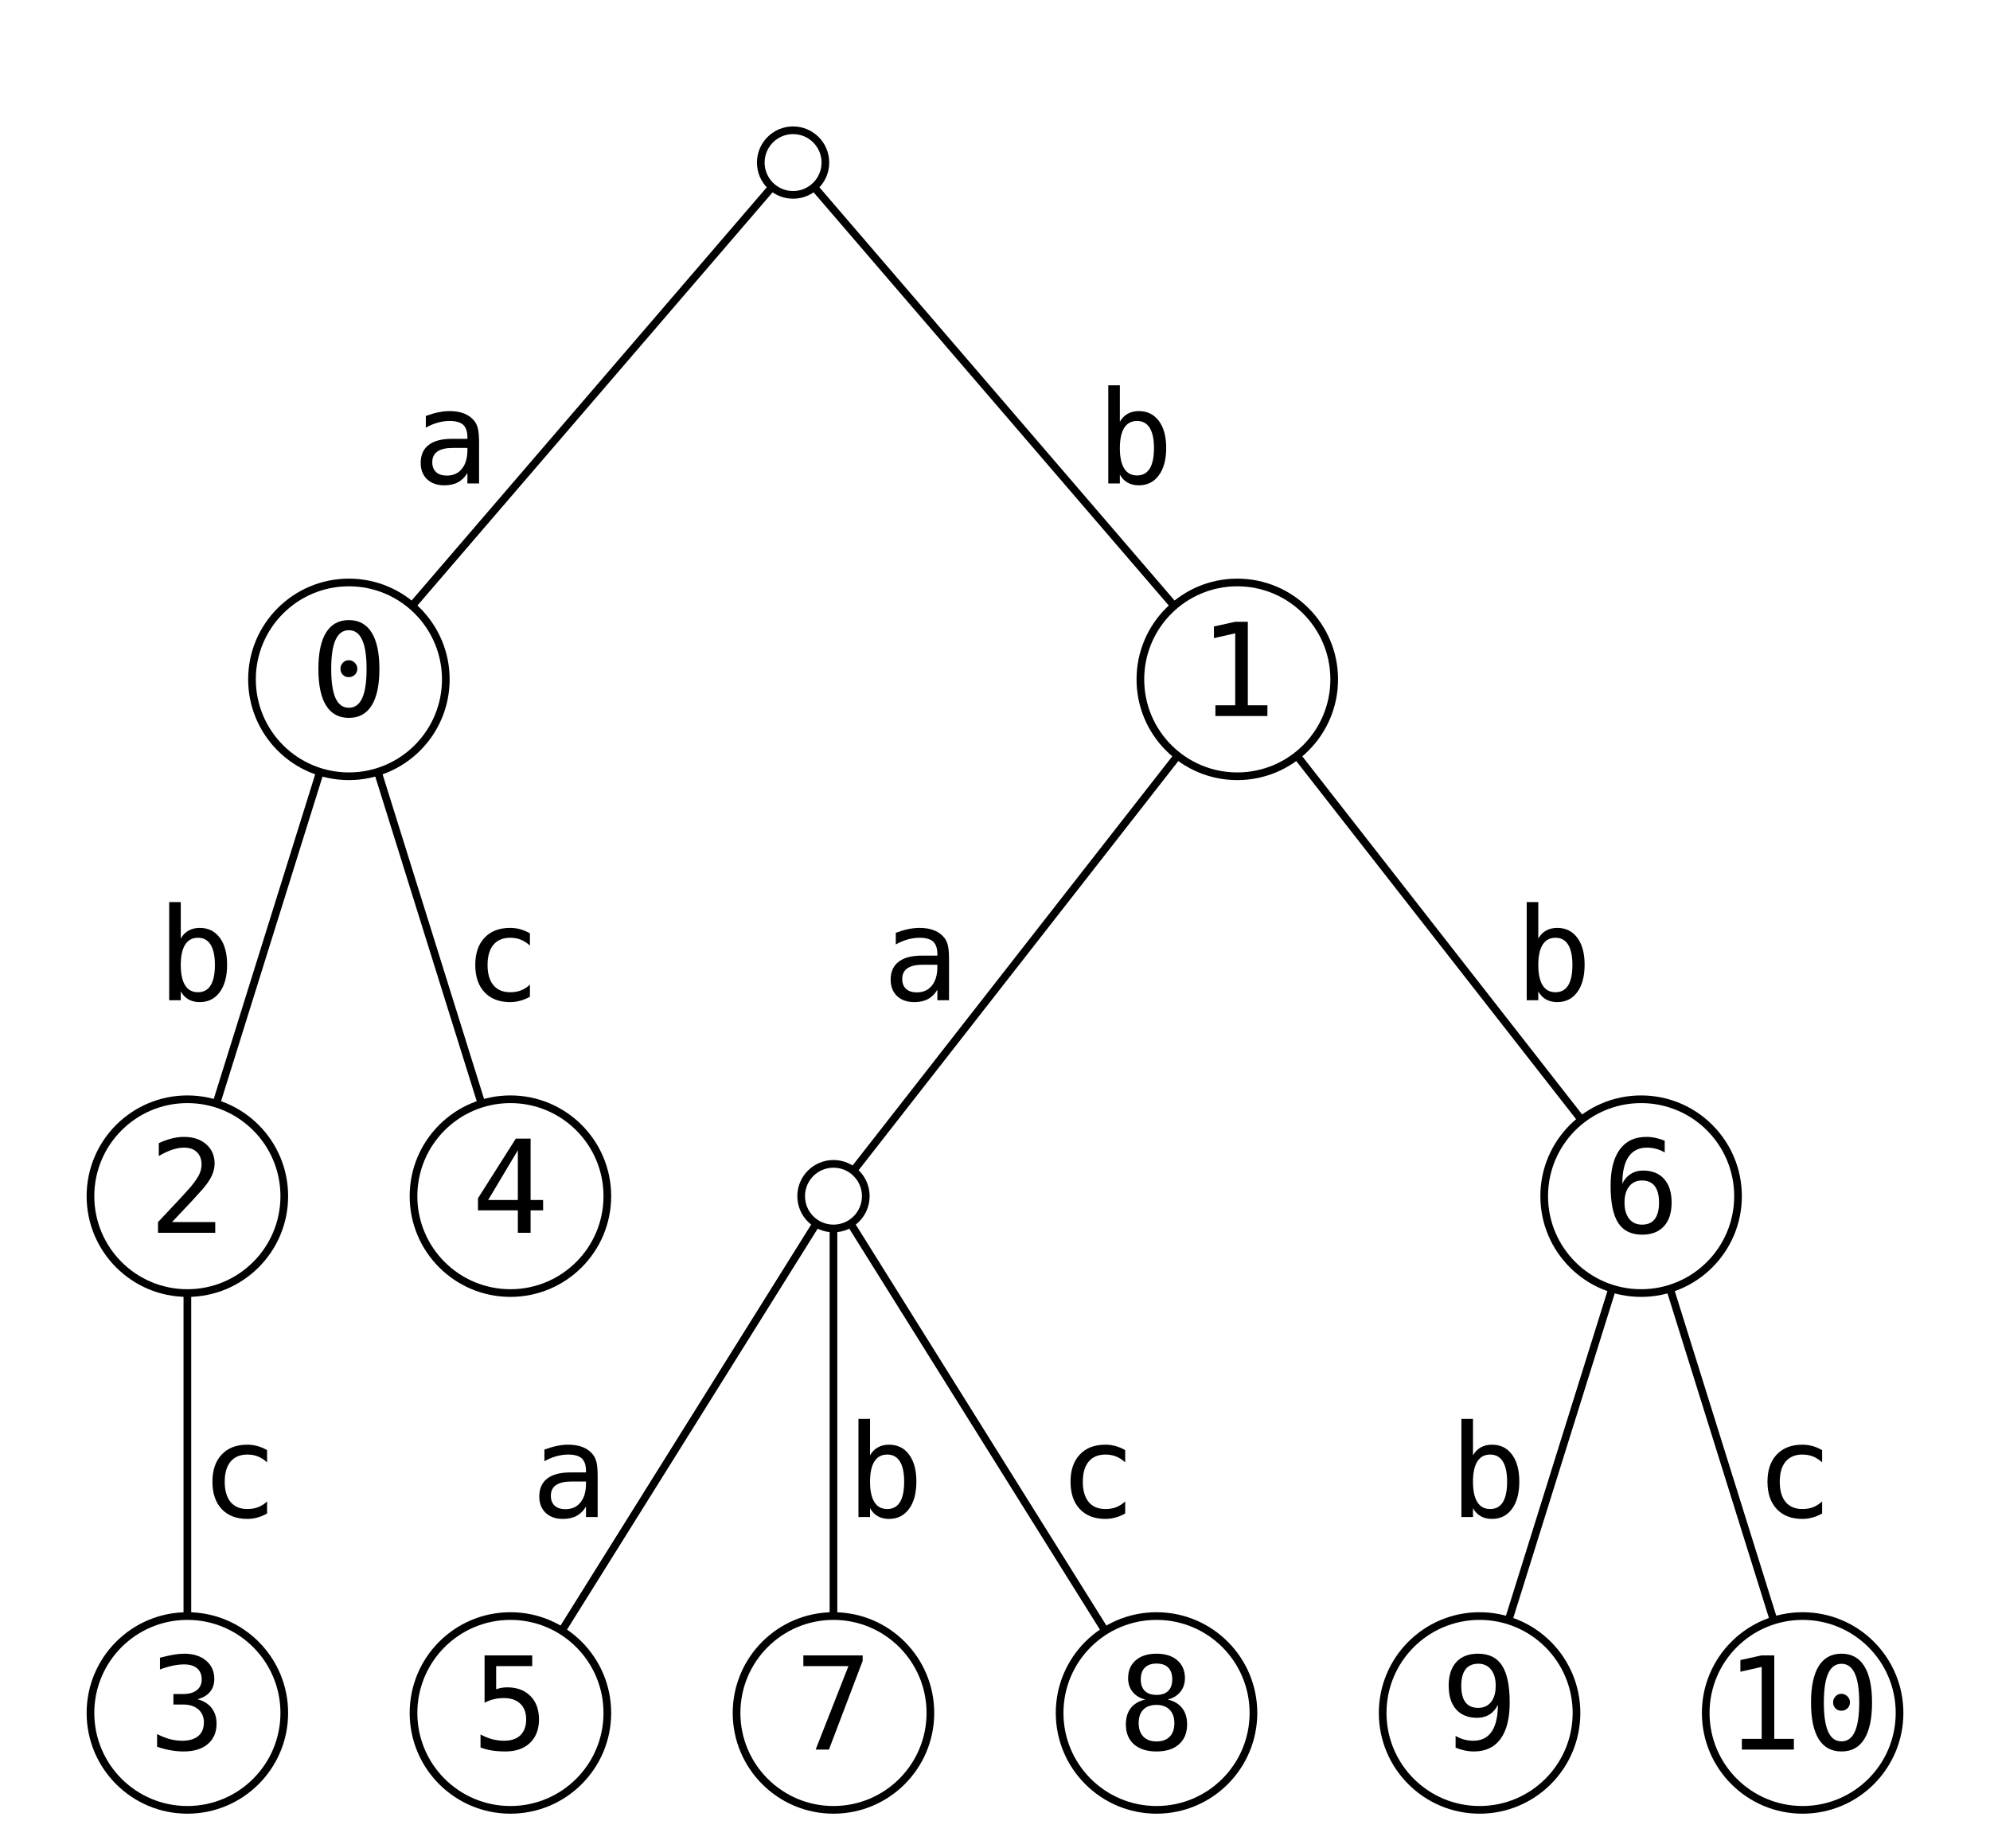
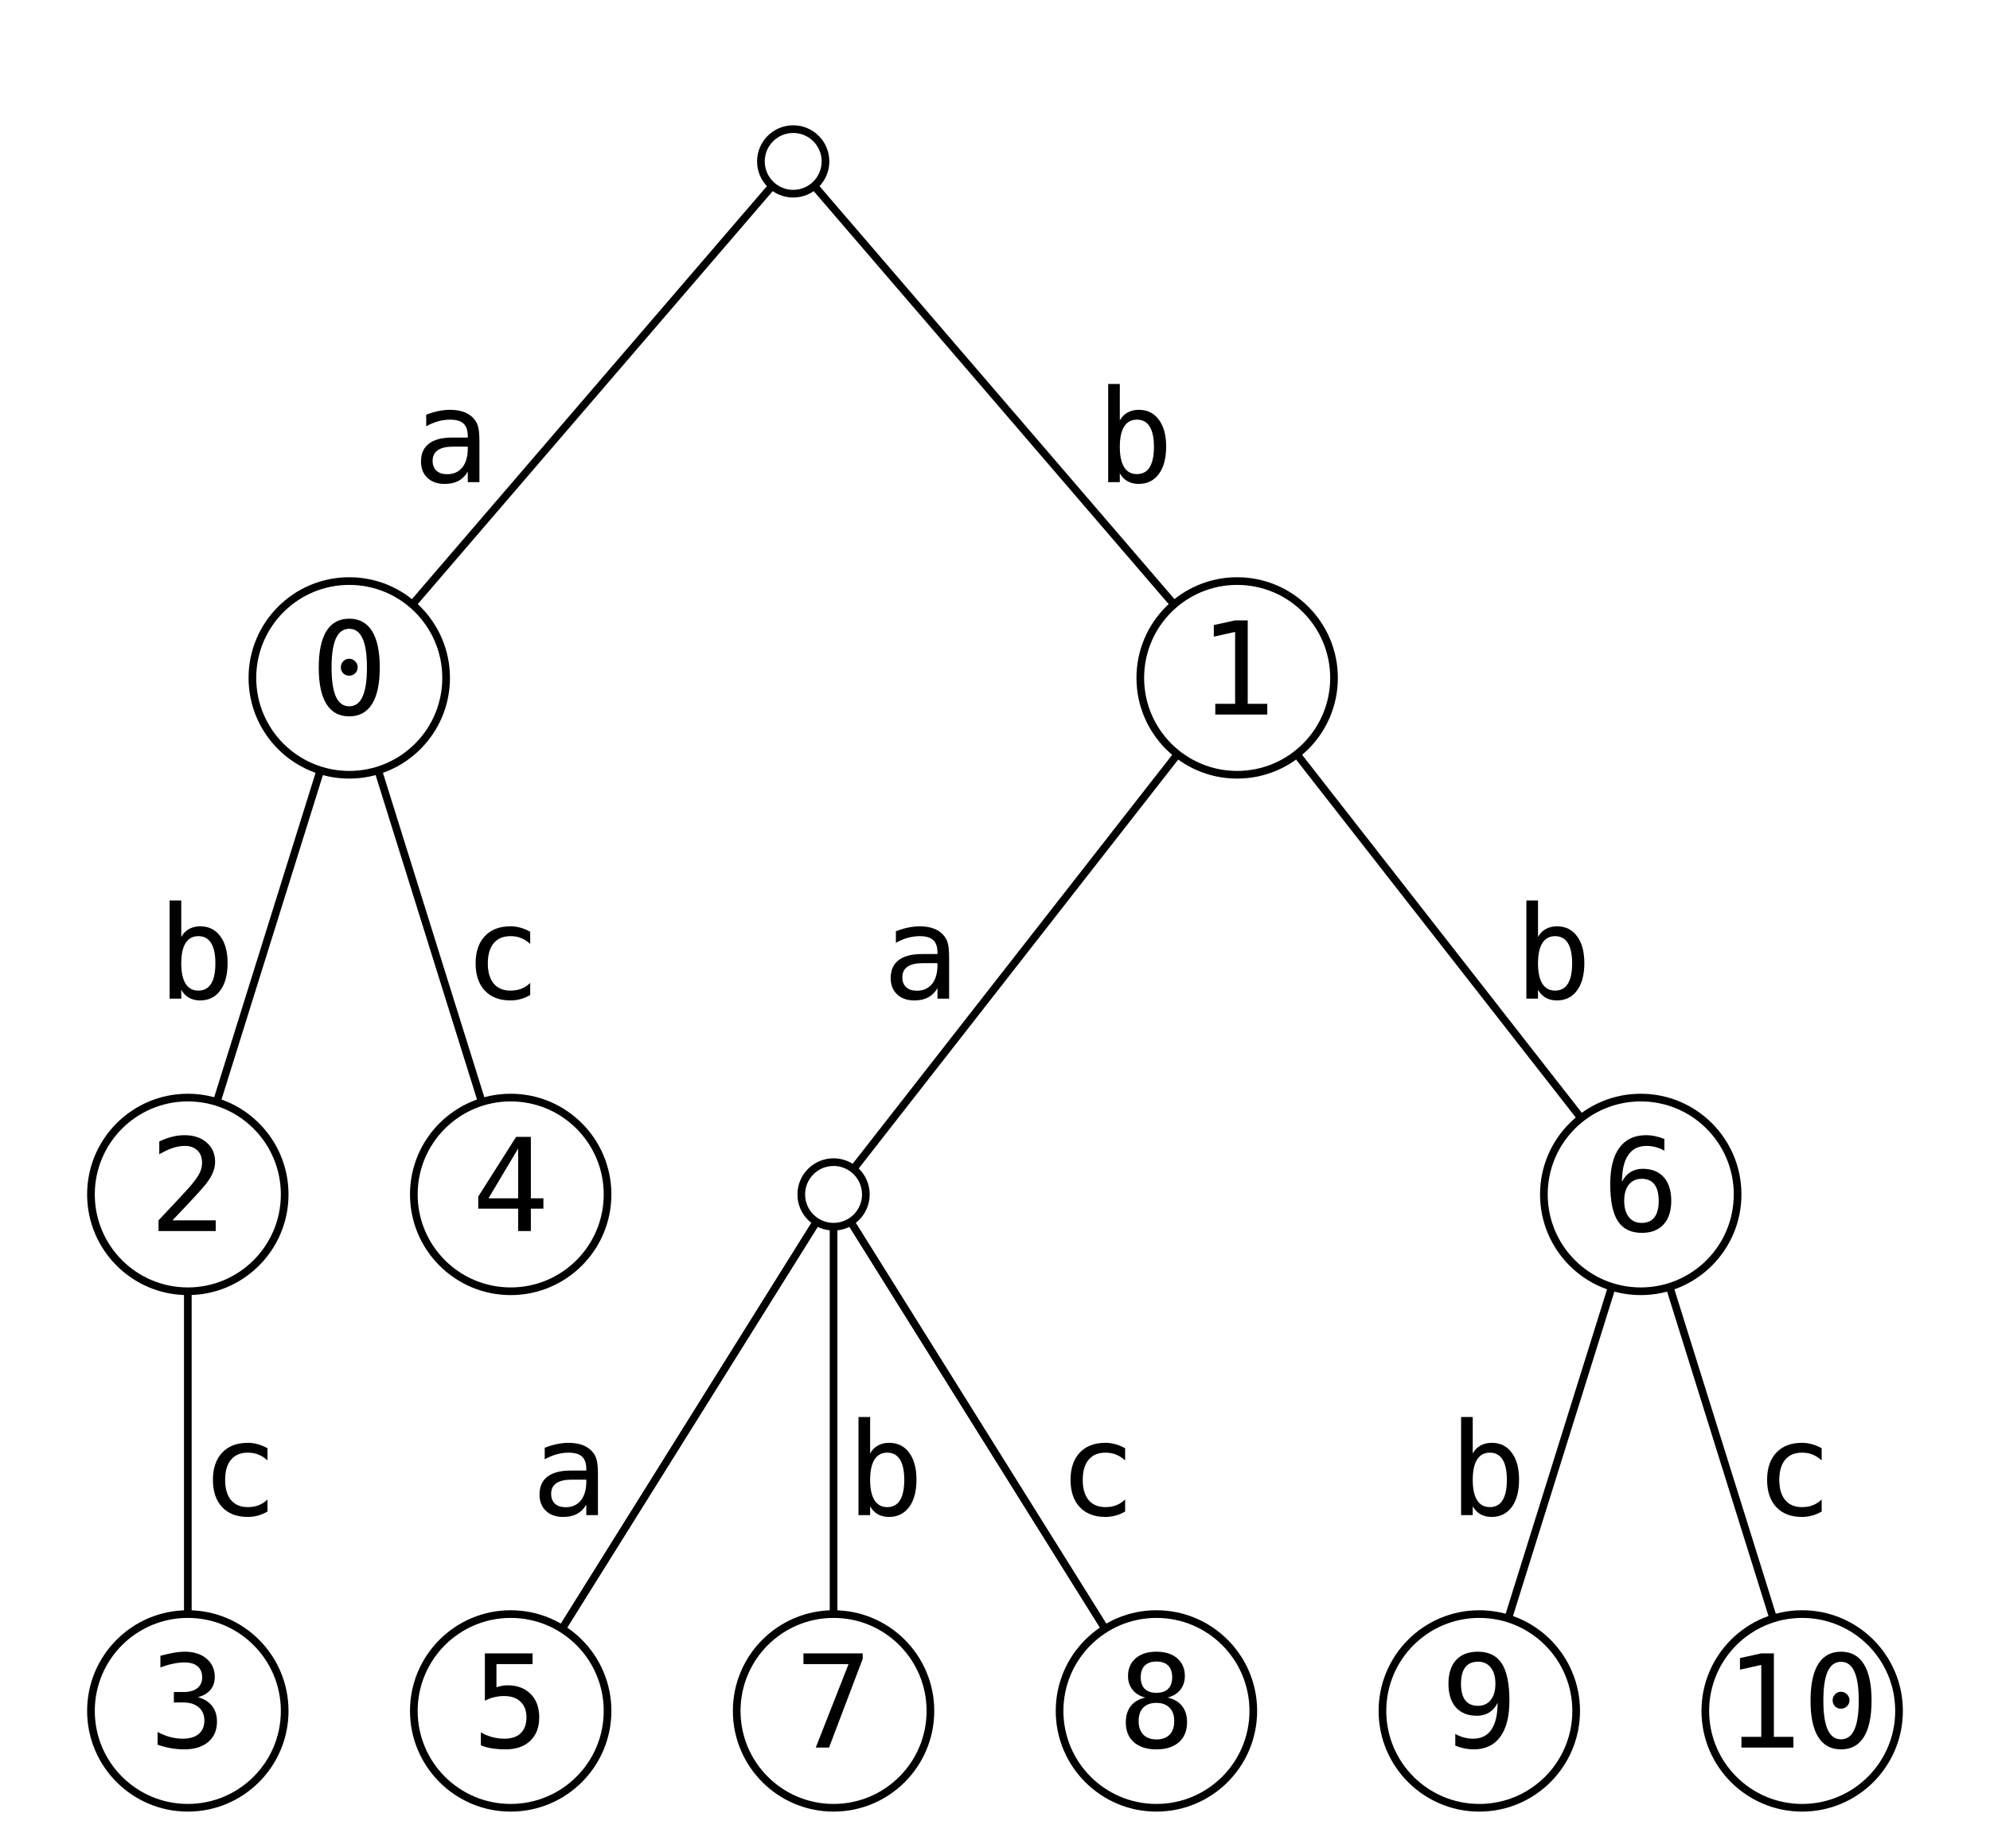
- <svg xmlns="http://www.w3.org/2000/svg" height="371.429" stroke-opacity="1" viewBox="0 0 400 371" font-size="1" width="400" stroke="rgb(0,0,0)" version="1.1">
+ <svg xmlns="http://www.w3.org/2000/svg" height="510.714" stroke-opacity="1" viewBox="0 0 550 511" font-size="1" width="550" stroke="rgb(0,0,0)" version="1.1">
  <defs />
-   <g stroke-linejoin="miter" stroke-opacity="1.0" fill-opacity="1.0" stroke="rgb(0,0,0)" stroke-width="0.0" fill="rgb(255,255,255)" stroke-linecap="butt" font-family="DejaVu Sans Mono" stroke-miterlimit="10.0">
-     <path d="M 400,371.429 l -0,-371.429 h -400 l -0,371.429 Z" />
+   <g stroke-linejoin="miter" stroke-opacity="1.0" fill-opacity="0.0" stroke="rgb(0,0,0)" stroke-width="2.12" fill="rgb(0,0,0)" stroke-linecap="butt" font-family="DejaVu Sans Mono" stroke-miterlimit="10.0">
+     <path d="M 219.196,44.643 l 122.768,142.857 " />
  </g>
-   <g stroke-linejoin="miter" stroke-opacity="1.0" fill-opacity="0.0" stroke="rgb(0,0,0)" stroke-width="1.542" fill="rgb(0,0,0)" stroke-linecap="butt" font-family="DejaVu Sans Mono" stroke-miterlimit="10.0">
-     <path d="M 159.416,32.468 l 89.286,103.896 " />
+   <g stroke-linejoin="miter" stroke-opacity="1.0" fill-opacity="1.0" font-size="35.714px" stroke="rgb(0,0,0)" stroke-width="2.12" fill="rgb(0,0,0)" stroke-linecap="butt" font-family="DejaVu Sans Mono" stroke-miterlimit="10.0">
+     <text dominant-baseline="middle" transform="matrix(1,0,0,1,313.6884,123.2143)" stroke="none" text-anchor="middle">b</text>
  </g>
-   <g stroke-linejoin="miter" stroke-opacity="1.0" fill-opacity="1.0" font-size="25.974px" stroke="rgb(0,0,0)" stroke-width="1.542" fill="rgb(0,0,0)" stroke-linecap="butt" font-family="DejaVu Sans Mono" stroke-miterlimit="10.0">
-     <text dominant-baseline="middle" transform="matrix(1,0,0,1,228.137,89.6104)" stroke="none" text-anchor="middle">b</text>
+   <g stroke-linejoin="miter" stroke-opacity="1.0" fill-opacity="0.0" stroke="rgb(0,0,0)" stroke-width="2.12" fill="rgb(0,0,0)" stroke-linecap="butt" font-family="DejaVu Sans Mono" stroke-miterlimit="10.0">
+     <path d="M 219.196,44.643 l -122.768,142.857 " />
  </g>
-   <g stroke-linejoin="miter" stroke-opacity="1.0" fill-opacity="0.0" stroke="rgb(0,0,0)" stroke-width="1.542" fill="rgb(0,0,0)" stroke-linecap="butt" font-family="DejaVu Sans Mono" stroke-miterlimit="10.0">
-     <path d="M 159.416,32.468 l -89.286,103.896 " />
+   <g stroke-linejoin="miter" stroke-opacity="1.0" fill-opacity="1.0" font-size="35.714px" stroke="rgb(0,0,0)" stroke-width="2.12" fill="rgb(0,0,0)" stroke-linecap="butt" font-family="DejaVu Sans Mono" stroke-miterlimit="10.0">
+     <text dominant-baseline="middle" transform="matrix(1,0,0,1,124.7045,123.2143)" stroke="none" text-anchor="middle">a</text>
  </g>
-   <g stroke-linejoin="miter" stroke-opacity="1.0" fill-opacity="1.0" font-size="25.974px" stroke="rgb(0,0,0)" stroke-width="1.542" fill="rgb(0,0,0)" stroke-linecap="butt" font-family="DejaVu Sans Mono" stroke-miterlimit="10.0">
-     <text dominant-baseline="middle" transform="matrix(1,0,0,1,90.6942,89.6104)" stroke="none" text-anchor="middle">a</text>
+   <g stroke-linejoin="miter" stroke-opacity="1.0" fill-opacity="0.0" stroke="rgb(0,0,0)" stroke-width="2.12" fill="rgb(0,0,0)" stroke-linecap="butt" font-family="DejaVu Sans Mono" stroke-miterlimit="10.0">
+     <path d="M 341.964,187.5 l 111.607,142.857 " />
  </g>
-   <g stroke-linejoin="miter" stroke-opacity="1.0" fill-opacity="0.0" stroke="rgb(0,0,0)" stroke-width="1.542" fill="rgb(0,0,0)" stroke-linecap="butt" font-family="DejaVu Sans Mono" stroke-miterlimit="10.0">
-     <path d="M 248.701,136.364 l 81.169,103.896 " />
+   <g stroke-linejoin="miter" stroke-opacity="1.0" fill-opacity="1.0" font-size="35.714px" stroke="rgb(0,0,0)" stroke-width="2.12" fill="rgb(0,0,0)" stroke-linecap="butt" font-family="DejaVu Sans Mono" stroke-miterlimit="10.0">
+     <text dominant-baseline="middle" transform="matrix(1,0,0,1,429.3351,266.0714)" stroke="none" text-anchor="middle">b</text>
  </g>
-   <g stroke-linejoin="miter" stroke-opacity="1.0" fill-opacity="1.0" font-size="25.974px" stroke="rgb(0,0,0)" stroke-width="1.542" fill="rgb(0,0,0)" stroke-linecap="butt" font-family="DejaVu Sans Mono" stroke-miterlimit="10.0">
-     <text dominant-baseline="middle" transform="matrix(1,0,0,1,312.2437,193.5065)" stroke="none" text-anchor="middle">b</text>
+   <g stroke-linejoin="miter" stroke-opacity="1.0" fill-opacity="0.0" stroke="rgb(0,0,0)" stroke-width="2.12" fill="rgb(0,0,0)" stroke-linecap="butt" font-family="DejaVu Sans Mono" stroke-miterlimit="10.0">
+     <path d="M 341.964,187.5 l -111.607,142.857 " />
  </g>
-   <g stroke-linejoin="miter" stroke-opacity="1.0" fill-opacity="0.0" stroke="rgb(0,0,0)" stroke-width="1.542" fill="rgb(0,0,0)" stroke-linecap="butt" font-family="DejaVu Sans Mono" stroke-miterlimit="10.0">
-     <path d="M 248.701,136.364 l -81.169,103.896 " />
+   <g stroke-linejoin="miter" stroke-opacity="1.0" fill-opacity="1.0" font-size="35.714px" stroke="rgb(0,0,0)" stroke-width="2.12" fill="rgb(0,0,0)" stroke-linecap="butt" font-family="DejaVu Sans Mono" stroke-miterlimit="10.0">
+     <text dominant-baseline="middle" transform="matrix(1,0,0,1,254.5934,266.0714)" stroke="none" text-anchor="middle">a</text>
  </g>
-   <g stroke-linejoin="miter" stroke-opacity="1.0" fill-opacity="1.0" font-size="25.974px" stroke="rgb(0,0,0)" stroke-width="1.542" fill="rgb(0,0,0)" stroke-linecap="butt" font-family="DejaVu Sans Mono" stroke-miterlimit="10.0">
-     <text dominant-baseline="middle" transform="matrix(1,0,0,1,185.1589,193.5065)" stroke="none" text-anchor="middle">a</text>
+   <g stroke-linejoin="miter" stroke-opacity="1.0" fill-opacity="0.0" stroke="rgb(0,0,0)" stroke-width="2.12" fill="rgb(0,0,0)" stroke-linecap="butt" font-family="DejaVu Sans Mono" stroke-miterlimit="10.0">
+     <path d="M 453.571,330.357 l 44.643,142.857 " />
  </g>
-   <g stroke-linejoin="miter" stroke-opacity="1.0" fill-opacity="0.0" stroke="rgb(0,0,0)" stroke-width="1.542" fill="rgb(0,0,0)" stroke-linecap="butt" font-family="DejaVu Sans Mono" stroke-miterlimit="10.0">
-     <path d="M 329.87,240.26 l 32.468,103.896 " />
+   <g stroke-linejoin="miter" stroke-opacity="1.0" fill-opacity="1.0" font-size="35.714px" stroke="rgb(0,0,0)" stroke-width="2.12" fill="rgb(0,0,0)" stroke-linecap="butt" font-family="DejaVu Sans Mono" stroke-miterlimit="10.0">
+     <text dominant-baseline="middle" transform="matrix(1,0,0,1,495.8577,408.9286)" stroke="none" text-anchor="middle">c</text>
  </g>
-   <g stroke-linejoin="miter" stroke-opacity="1.0" fill-opacity="1.0" font-size="25.974px" stroke="rgb(0,0,0)" stroke-width="1.542" fill="rgb(0,0,0)" stroke-linecap="butt" font-family="DejaVu Sans Mono" stroke-miterlimit="10.0">
-     <text dominant-baseline="middle" transform="matrix(1,0,0,1,360.6238,297.4026)" stroke="none" text-anchor="middle">c</text>
+   <g stroke-linejoin="miter" stroke-opacity="1.0" fill-opacity="0.0" stroke="rgb(0,0,0)" stroke-width="2.12" fill="rgb(0,0,0)" stroke-linecap="butt" font-family="DejaVu Sans Mono" stroke-miterlimit="10.0">
+     <path d="M 453.571,330.357 l -44.643,142.857 " />
  </g>
-   <g stroke-linejoin="miter" stroke-opacity="1.0" fill-opacity="0.0" stroke="rgb(0,0,0)" stroke-width="1.542" fill="rgb(0,0,0)" stroke-linecap="butt" font-family="DejaVu Sans Mono" stroke-miterlimit="10.0">
-     <path d="M 329.87,240.26 l -32.468,103.896 " />
+   <g stroke-linejoin="miter" stroke-opacity="1.0" fill-opacity="1.0" font-size="35.714px" stroke="rgb(0,0,0)" stroke-width="2.12" fill="rgb(0,0,0)" stroke-linecap="butt" font-family="DejaVu Sans Mono" stroke-miterlimit="10.0">
+     <text dominant-baseline="middle" transform="matrix(1,0,0,1,411.2851,408.9286)" stroke="none" text-anchor="middle">b</text>
  </g>
-   <g stroke-linejoin="miter" stroke-opacity="1.0" fill-opacity="1.0" font-size="25.974px" stroke="rgb(0,0,0)" stroke-width="1.542" fill="rgb(0,0,0)" stroke-linecap="butt" font-family="DejaVu Sans Mono" stroke-miterlimit="10.0">
-     <text dominant-baseline="middle" transform="matrix(1,0,0,1,299.1164,297.4026)" stroke="none" text-anchor="middle">b</text>
+   <g stroke-linejoin="miter" stroke-opacity="1.0" fill-opacity="1.0" stroke="rgb(0,0,0)" stroke-width="2.12" fill="rgb(255,255,255)" stroke-linecap="butt" font-family="DejaVu Sans Mono" stroke-miterlimit="10.0">
+     <path d="M 525,473.214 c 0,-14.793 -11.992,-26.786 -26.786 -26.786c -14.793,-0 -26.786,11.992 -26.786 26.786c -0,14.793 11.992,26.786 26.786 26.786c 14.793,0 26.786,-11.992 26.786 -26.786Z" />
  </g>
-   <g stroke-linejoin="miter" stroke-opacity="1.0" fill-opacity="1.0" stroke="rgb(0,0,0)" stroke-width="1.542" fill="rgb(255,255,255)" stroke-linecap="butt" font-family="DejaVu Sans Mono" stroke-miterlimit="10.0">
-     <path d="M 381.818,344.156 c 0,-10.759 -8.722,-19.48 -19.48 -19.48c -10.759,-0 -19.48,8.722 -19.48 19.48c -0,10.759 8.722,19.48 19.48 19.48c 10.759,0 19.48,-8.722 19.48 -19.48Z" />
+   <g stroke-linejoin="miter" stroke-opacity="1.0" fill-opacity="1.0" font-size="35.714px" stroke="rgb(0,0,0)" stroke-width="2.12" fill="rgb(0,0,0)" stroke-linecap="butt" font-family="DejaVu Sans Mono" stroke-miterlimit="10.0">
+     <text dominant-baseline="middle" transform="matrix(1,0,0,1,498.2143,473.2143)" stroke="none" text-anchor="middle">10</text>
  </g>
-   <g stroke-linejoin="miter" stroke-opacity="1.0" fill-opacity="1.0" font-size="25.974px" stroke="rgb(0,0,0)" stroke-width="1.542" fill="rgb(0,0,0)" stroke-linecap="butt" font-family="DejaVu Sans Mono" stroke-miterlimit="10.0">
-     <text dominant-baseline="middle" transform="matrix(1,0,0,1,362.3377,344.1558)" stroke="none" text-anchor="middle">10</text>
+   <g stroke-linejoin="miter" stroke-opacity="1.0" fill-opacity="1.0" stroke="rgb(0,0,0)" stroke-width="2.12" fill="rgb(255,255,255)" stroke-linecap="butt" font-family="DejaVu Sans Mono" stroke-miterlimit="10.0">
+     <path d="M 435.714,473.214 c 0,-14.793 -11.992,-26.786 -26.786 -26.786c -14.793,-0 -26.786,11.992 -26.786 26.786c -0,14.793 11.992,26.786 26.786 26.786c 14.793,0 26.786,-11.992 26.786 -26.786Z" />
  </g>
-   <g stroke-linejoin="miter" stroke-opacity="1.0" fill-opacity="1.0" stroke="rgb(0,0,0)" stroke-width="1.542" fill="rgb(255,255,255)" stroke-linecap="butt" font-family="DejaVu Sans Mono" stroke-miterlimit="10.0">
-     <path d="M 316.883,344.156 c 0,-10.759 -8.722,-19.48 -19.48 -19.48c -10.759,-0 -19.48,8.722 -19.48 19.48c -0,10.759 8.722,19.48 19.48 19.48c 10.759,0 19.48,-8.722 19.48 -19.48Z" />
+   <g stroke-linejoin="miter" stroke-opacity="1.0" fill-opacity="1.0" font-size="35.714px" stroke="rgb(0,0,0)" stroke-width="2.12" fill="rgb(0,0,0)" stroke-linecap="butt" font-family="DejaVu Sans Mono" stroke-miterlimit="10.0">
+     <text dominant-baseline="middle" transform="matrix(1,0,0,1,408.9286,473.2143)" stroke="none" text-anchor="middle">9</text>
  </g>
-   <g stroke-linejoin="miter" stroke-opacity="1.0" fill-opacity="1.0" font-size="25.974px" stroke="rgb(0,0,0)" stroke-width="1.542" fill="rgb(0,0,0)" stroke-linecap="butt" font-family="DejaVu Sans Mono" stroke-miterlimit="10.0">
-     <text dominant-baseline="middle" transform="matrix(1,0,0,1,297.4026,344.1558)" stroke="none" text-anchor="middle">9</text>
+   <g stroke-linejoin="miter" stroke-opacity="1.0" fill-opacity="1.0" stroke="rgb(0,0,0)" stroke-width="2.12" fill="rgb(255,255,255)" stroke-linecap="butt" font-family="DejaVu Sans Mono" stroke-miterlimit="10.0">
+     <path d="M 480.357,330.357 c 0,-14.793 -11.992,-26.786 -26.786 -26.786c -14.793,-0 -26.786,11.992 -26.786 26.786c -0,14.793 11.992,26.786 26.786 26.786c 14.793,0 26.786,-11.992 26.786 -26.786Z" />
  </g>
-   <g stroke-linejoin="miter" stroke-opacity="1.0" fill-opacity="1.0" stroke="rgb(0,0,0)" stroke-width="1.542" fill="rgb(255,255,255)" stroke-linecap="butt" font-family="DejaVu Sans Mono" stroke-miterlimit="10.0">
-     <path d="M 349.351,240.26 c 0,-10.759 -8.722,-19.48 -19.48 -19.48c -10.759,-0 -19.48,8.722 -19.48 19.48c -0,10.759 8.722,19.48 19.48 19.48c 10.759,0 19.48,-8.722 19.48 -19.48Z" />
+   <g stroke-linejoin="miter" stroke-opacity="1.0" fill-opacity="1.0" font-size="35.714px" stroke="rgb(0,0,0)" stroke-width="2.12" fill="rgb(0,0,0)" stroke-linecap="butt" font-family="DejaVu Sans Mono" stroke-miterlimit="10.0">
+     <text dominant-baseline="middle" transform="matrix(1,0,0,1,453.5714,330.3571)" stroke="none" text-anchor="middle">6</text>
  </g>
-   <g stroke-linejoin="miter" stroke-opacity="1.0" fill-opacity="1.0" font-size="25.974px" stroke="rgb(0,0,0)" stroke-width="1.542" fill="rgb(0,0,0)" stroke-linecap="butt" font-family="DejaVu Sans Mono" stroke-miterlimit="10.0">
-     <text dominant-baseline="middle" transform="matrix(1,0,0,1,329.8701,240.2597)" stroke="none" text-anchor="middle">6</text>
+   <g stroke-linejoin="miter" stroke-opacity="1.0" fill-opacity="0.0" stroke="rgb(0,0,0)" stroke-width="2.12" fill="rgb(0,0,0)" stroke-linecap="butt" font-family="DejaVu Sans Mono" stroke-miterlimit="10.0">
+     <path d="M 230.357,330.357 l 89.286,142.857 " />
  </g>
-   <g stroke-linejoin="miter" stroke-opacity="1.0" fill-opacity="0.0" stroke="rgb(0,0,0)" stroke-width="1.542" fill="rgb(0,0,0)" stroke-linecap="butt" font-family="DejaVu Sans Mono" stroke-miterlimit="10.0">
-     <path d="M 167.532,240.26 l 64.935,103.896 " />
+   <g stroke-linejoin="miter" stroke-opacity="1.0" fill-opacity="1.0" font-size="35.714px" stroke="rgb(0,0,0)" stroke-width="2.12" fill="rgb(0,0,0)" stroke-linecap="butt" font-family="DejaVu Sans Mono" stroke-miterlimit="10.0">
+     <text dominant-baseline="middle" transform="matrix(1,0,0,1,303.2346,408.9286)" stroke="none" text-anchor="middle">c</text>
  </g>
-   <g stroke-linejoin="miter" stroke-opacity="1.0" fill-opacity="1.0" font-size="25.974px" stroke="rgb(0,0,0)" stroke-width="1.542" fill="rgb(0,0,0)" stroke-linecap="butt" font-family="DejaVu Sans Mono" stroke-miterlimit="10.0">
-     <text dominant-baseline="middle" transform="matrix(1,0,0,1,220.5343,297.4026)" stroke="none" text-anchor="middle">c</text>
+   <g stroke-linejoin="miter" stroke-opacity="1.0" fill-opacity="0.0" stroke="rgb(0,0,0)" stroke-width="2.12" fill="rgb(0,0,0)" stroke-linecap="butt" font-family="DejaVu Sans Mono" stroke-miterlimit="10.0">
+     <path d="M 230.357,330.357 v 142.857 " />
  </g>
-   <g stroke-linejoin="miter" stroke-opacity="1.0" fill-opacity="0.0" stroke="rgb(0,0,0)" stroke-width="1.542" fill="rgb(0,0,0)" stroke-linecap="butt" font-family="DejaVu Sans Mono" stroke-miterlimit="10.0">
-     <path d="M 167.532,240.26 v 103.896 " />
+   <g stroke-linejoin="miter" stroke-opacity="1.0" fill-opacity="1.0" font-size="35.714px" stroke="rgb(0,0,0)" stroke-width="2.12" fill="rgb(0,0,0)" stroke-linecap="butt" font-family="DejaVu Sans Mono" stroke-miterlimit="10.0">
+     <text dominant-baseline="middle" transform="matrix(1,0,0,1,244.6429,408.9286)" stroke="none" text-anchor="middle">b</text>
  </g>
-   <g stroke-linejoin="miter" stroke-opacity="1.0" fill-opacity="1.0" font-size="25.974px" stroke="rgb(0,0,0)" stroke-width="1.542" fill="rgb(0,0,0)" stroke-linecap="butt" font-family="DejaVu Sans Mono" stroke-miterlimit="10.0">
-     <text dominant-baseline="middle" transform="matrix(1,0,0,1,177.9221,297.4026)" stroke="none" text-anchor="middle">b</text>
+   <g stroke-linejoin="miter" stroke-opacity="1.0" fill-opacity="0.0" stroke="rgb(0,0,0)" stroke-width="2.12" fill="rgb(0,0,0)" stroke-linecap="butt" font-family="DejaVu Sans Mono" stroke-miterlimit="10.0">
+     <path d="M 230.357,330.357 l -89.286,142.857 " />
  </g>
-   <g stroke-linejoin="miter" stroke-opacity="1.0" fill-opacity="0.0" stroke="rgb(0,0,0)" stroke-width="1.542" fill="rgb(0,0,0)" stroke-linecap="butt" font-family="DejaVu Sans Mono" stroke-miterlimit="10.0">
-     <path d="M 167.532,240.26 l -64.935,103.896 " />
+   <g stroke-linejoin="miter" stroke-opacity="1.0" fill-opacity="1.0" font-size="35.714px" stroke="rgb(0,0,0)" stroke-width="2.12" fill="rgb(0,0,0)" stroke-linecap="butt" font-family="DejaVu Sans Mono" stroke-miterlimit="10.0">
+     <text dominant-baseline="middle" transform="matrix(1,0,0,1,157.4797,408.9286)" stroke="none" text-anchor="middle">a</text>
  </g>
-   <g stroke-linejoin="miter" stroke-opacity="1.0" fill-opacity="1.0" font-size="25.974px" stroke="rgb(0,0,0)" stroke-width="1.542" fill="rgb(0,0,0)" stroke-linecap="butt" font-family="DejaVu Sans Mono" stroke-miterlimit="10.0">
-     <text dominant-baseline="middle" transform="matrix(1,0,0,1,114.5307,297.4026)" stroke="none" text-anchor="middle">a</text>
+   <g stroke-linejoin="miter" stroke-opacity="1.0" fill-opacity="1.0" stroke="rgb(0,0,0)" stroke-width="2.12" fill="rgb(255,255,255)" stroke-linecap="butt" font-family="DejaVu Sans Mono" stroke-miterlimit="10.0">
+     <path d="M 346.429,473.214 c 0,-14.793 -11.992,-26.786 -26.786 -26.786c -14.793,-0 -26.786,11.992 -26.786 26.786c -0,14.793 11.992,26.786 26.786 26.786c 14.793,0 26.786,-11.992 26.786 -26.786Z" />
  </g>
-   <g stroke-linejoin="miter" stroke-opacity="1.0" fill-opacity="1.0" stroke="rgb(0,0,0)" stroke-width="1.542" fill="rgb(255,255,255)" stroke-linecap="butt" font-family="DejaVu Sans Mono" stroke-miterlimit="10.0">
-     <path d="M 251.948,344.156 c 0,-10.759 -8.722,-19.48 -19.48 -19.48c -10.759,-0 -19.48,8.722 -19.48 19.48c -0,10.759 8.722,19.48 19.48 19.48c 10.759,0 19.48,-8.722 19.48 -19.48Z" />
+   <g stroke-linejoin="miter" stroke-opacity="1.0" fill-opacity="1.0" font-size="35.714px" stroke="rgb(0,0,0)" stroke-width="2.12" fill="rgb(0,0,0)" stroke-linecap="butt" font-family="DejaVu Sans Mono" stroke-miterlimit="10.0">
+     <text dominant-baseline="middle" transform="matrix(1,0,0,1,319.6429,473.2143)" stroke="none" text-anchor="middle">8</text>
  </g>
-   <g stroke-linejoin="miter" stroke-opacity="1.0" fill-opacity="1.0" font-size="25.974px" stroke="rgb(0,0,0)" stroke-width="1.542" fill="rgb(0,0,0)" stroke-linecap="butt" font-family="DejaVu Sans Mono" stroke-miterlimit="10.0">
-     <text dominant-baseline="middle" transform="matrix(1,0,0,1,232.4675,344.1558)" stroke="none" text-anchor="middle">8</text>
+   <g stroke-linejoin="miter" stroke-opacity="1.0" fill-opacity="1.0" stroke="rgb(0,0,0)" stroke-width="2.12" fill="rgb(255,255,255)" stroke-linecap="butt" font-family="DejaVu Sans Mono" stroke-miterlimit="10.0">
+     <path d="M 257.143,473.214 c 0,-14.793 -11.992,-26.786 -26.786 -26.786c -14.793,-0 -26.786,11.992 -26.786 26.786c -0,14.793 11.992,26.786 26.786 26.786c 14.793,0 26.786,-11.992 26.786 -26.786Z" />
  </g>
-   <g stroke-linejoin="miter" stroke-opacity="1.0" fill-opacity="1.0" stroke="rgb(0,0,0)" stroke-width="1.542" fill="rgb(255,255,255)" stroke-linecap="butt" font-family="DejaVu Sans Mono" stroke-miterlimit="10.0">
-     <path d="M 187.013,344.156 c 0,-10.759 -8.722,-19.48 -19.48 -19.48c -10.759,-0 -19.48,8.722 -19.48 19.48c -0,10.759 8.722,19.48 19.48 19.48c 10.759,0 19.48,-8.722 19.48 -19.48Z" />
+   <g stroke-linejoin="miter" stroke-opacity="1.0" fill-opacity="1.0" font-size="35.714px" stroke="rgb(0,0,0)" stroke-width="2.12" fill="rgb(0,0,0)" stroke-linecap="butt" font-family="DejaVu Sans Mono" stroke-miterlimit="10.0">
+     <text dominant-baseline="middle" transform="matrix(1,0,0,1,230.3571,473.2143)" stroke="none" text-anchor="middle">7</text>
  </g>
-   <g stroke-linejoin="miter" stroke-opacity="1.0" fill-opacity="1.0" font-size="25.974px" stroke="rgb(0,0,0)" stroke-width="1.542" fill="rgb(0,0,0)" stroke-linecap="butt" font-family="DejaVu Sans Mono" stroke-miterlimit="10.0">
-     <text dominant-baseline="middle" transform="matrix(1,0,0,1,167.5325,344.1558)" stroke="none" text-anchor="middle">7</text>
+   <g stroke-linejoin="miter" stroke-opacity="1.0" fill-opacity="1.0" stroke="rgb(0,0,0)" stroke-width="2.12" fill="rgb(255,255,255)" stroke-linecap="butt" font-family="DejaVu Sans Mono" stroke-miterlimit="10.0">
+     <path d="M 167.857,473.214 c 0,-14.793 -11.992,-26.786 -26.786 -26.786c -14.793,-0 -26.786,11.992 -26.786 26.786c -0,14.793 11.992,26.786 26.786 26.786c 14.793,0 26.786,-11.992 26.786 -26.786Z" />
  </g>
-   <g stroke-linejoin="miter" stroke-opacity="1.0" fill-opacity="1.0" stroke="rgb(0,0,0)" stroke-width="1.542" fill="rgb(255,255,255)" stroke-linecap="butt" font-family="DejaVu Sans Mono" stroke-miterlimit="10.0">
-     <path d="M 122.078,344.156 c 0,-10.759 -8.722,-19.48 -19.48 -19.48c -10.759,-0 -19.48,8.722 -19.48 19.48c -0,10.759 8.722,19.48 19.48 19.48c 10.759,0 19.48,-8.722 19.48 -19.48Z" />
+   <g stroke-linejoin="miter" stroke-opacity="1.0" fill-opacity="1.0" font-size="35.714px" stroke="rgb(0,0,0)" stroke-width="2.12" fill="rgb(0,0,0)" stroke-linecap="butt" font-family="DejaVu Sans Mono" stroke-miterlimit="10.0">
+     <text dominant-baseline="middle" transform="matrix(1,0,0,1,141.0714,473.2143)" stroke="none" text-anchor="middle">5</text>
  </g>
-   <g stroke-linejoin="miter" stroke-opacity="1.0" fill-opacity="1.0" font-size="25.974px" stroke="rgb(0,0,0)" stroke-width="1.542" fill="rgb(0,0,0)" stroke-linecap="butt" font-family="DejaVu Sans Mono" stroke-miterlimit="10.0">
-     <text dominant-baseline="middle" transform="matrix(1,0,0,1,102.5974,344.1558)" stroke="none" text-anchor="middle">5</text>
+   <g stroke-linejoin="miter" stroke-opacity="1.0" fill-opacity="1.0" stroke="rgb(0,0,0)" stroke-width="2.12" fill="rgb(255,255,255)" stroke-linecap="butt" font-family="DejaVu Sans Mono" stroke-miterlimit="10.0">
+     <path d="M 239.286,330.357 c 0,-4.931 -3.998,-8.929 -8.929 -8.929c -4.931,-0 -8.929,3.998 -8.929 8.929c -0,4.931 3.998,8.929 8.929 8.929c 4.931,0 8.929,-3.998 8.929 -8.929Z" />
  </g>
-   <g stroke-linejoin="miter" stroke-opacity="1.0" fill-opacity="1.0" stroke="rgb(0,0,0)" stroke-width="1.542" fill="rgb(255,255,255)" stroke-linecap="butt" font-family="DejaVu Sans Mono" stroke-miterlimit="10.0">
-     <path d="M 174.026,240.26 c 0,-3.586 -2.907,-6.494 -6.494 -6.494c -3.586,-0 -6.494,2.907 -6.494 6.494c -0,3.586 2.907,6.494 6.494 6.494c 3.586,0 6.494,-2.907 6.494 -6.494Z" />
+   <g stroke-linejoin="miter" stroke-opacity="1.0" fill-opacity="1.0" stroke="rgb(0,0,0)" stroke-width="2.12" fill="rgb(255,255,255)" stroke-linecap="butt" font-family="DejaVu Sans Mono" stroke-miterlimit="10.0">
+     <path d="M 368.75,187.5 c 0,-14.793 -11.992,-26.786 -26.786 -26.786c -14.793,-0 -26.786,11.992 -26.786 26.786c -0,14.793 11.992,26.786 26.786 26.786c 14.793,0 26.786,-11.992 26.786 -26.786Z" />
  </g>
-   <g stroke-linejoin="miter" stroke-opacity="1.0" fill-opacity="1.0" stroke="rgb(0,0,0)" stroke-width="1.542" fill="rgb(255,255,255)" stroke-linecap="butt" font-family="DejaVu Sans Mono" stroke-miterlimit="10.0">
-     <path d="M 268.182,136.364 c 0,-10.759 -8.722,-19.48 -19.48 -19.48c -10.759,-0 -19.48,8.722 -19.48 19.48c -0,10.759 8.722,19.48 19.48 19.48c 10.759,0 19.48,-8.722 19.48 -19.48Z" />
+   <g stroke-linejoin="miter" stroke-opacity="1.0" fill-opacity="1.0" font-size="35.714px" stroke="rgb(0,0,0)" stroke-width="2.12" fill="rgb(0,0,0)" stroke-linecap="butt" font-family="DejaVu Sans Mono" stroke-miterlimit="10.0">
+     <text dominant-baseline="middle" transform="matrix(1,0,0,1,341.9643,187.5)" stroke="none" text-anchor="middle">1</text>
  </g>
-   <g stroke-linejoin="miter" stroke-opacity="1.0" fill-opacity="1.0" font-size="25.974px" stroke="rgb(0,0,0)" stroke-width="1.542" fill="rgb(0,0,0)" stroke-linecap="butt" font-family="DejaVu Sans Mono" stroke-miterlimit="10.0">
-     <text dominant-baseline="middle" transform="matrix(1,0,0,1,248.7013,136.3636)" stroke="none" text-anchor="middle">1</text>
+   <g stroke-linejoin="miter" stroke-opacity="1.0" fill-opacity="0.0" stroke="rgb(0,0,0)" stroke-width="2.12" fill="rgb(0,0,0)" stroke-linecap="butt" font-family="DejaVu Sans Mono" stroke-miterlimit="10.0">
+     <path d="M 96.429,187.5 l 44.643,142.857 " />
  </g>
-   <g stroke-linejoin="miter" stroke-opacity="1.0" fill-opacity="0.0" stroke="rgb(0,0,0)" stroke-width="1.542" fill="rgb(0,0,0)" stroke-linecap="butt" font-family="DejaVu Sans Mono" stroke-miterlimit="10.0">
-     <path d="M 70.13,136.364 l 32.468,103.896 " />
+   <g stroke-linejoin="miter" stroke-opacity="1.0" fill-opacity="1.0" font-size="35.714px" stroke="rgb(0,0,0)" stroke-width="2.12" fill="rgb(0,0,0)" stroke-linecap="butt" font-family="DejaVu Sans Mono" stroke-miterlimit="10.0">
+     <text dominant-baseline="middle" transform="matrix(1,0,0,1,138.7149,266.0714)" stroke="none" text-anchor="middle">c</text>
  </g>
-   <g stroke-linejoin="miter" stroke-opacity="1.0" fill-opacity="1.0" font-size="25.974px" stroke="rgb(0,0,0)" stroke-width="1.542" fill="rgb(0,0,0)" stroke-linecap="butt" font-family="DejaVu Sans Mono" stroke-miterlimit="10.0">
-     <text dominant-baseline="middle" transform="matrix(1,0,0,1,100.8836,193.5065)" stroke="none" text-anchor="middle">c</text>
+   <g stroke-linejoin="miter" stroke-opacity="1.0" fill-opacity="0.0" stroke="rgb(0,0,0)" stroke-width="2.12" fill="rgb(0,0,0)" stroke-linecap="butt" font-family="DejaVu Sans Mono" stroke-miterlimit="10.0">
+     <path d="M 96.429,187.5 l -44.643,142.857 " />
  </g>
-   <g stroke-linejoin="miter" stroke-opacity="1.0" fill-opacity="0.0" stroke="rgb(0,0,0)" stroke-width="1.542" fill="rgb(0,0,0)" stroke-linecap="butt" font-family="DejaVu Sans Mono" stroke-miterlimit="10.0">
-     <path d="M 70.13,136.364 l -32.468,103.896 " />
+   <g stroke-linejoin="miter" stroke-opacity="1.0" fill-opacity="1.0" font-size="35.714px" stroke="rgb(0,0,0)" stroke-width="2.12" fill="rgb(0,0,0)" stroke-linecap="butt" font-family="DejaVu Sans Mono" stroke-miterlimit="10.0">
+     <text dominant-baseline="middle" transform="matrix(1,0,0,1,54.1423,266.0714)" stroke="none" text-anchor="middle">b</text>
  </g>
-   <g stroke-linejoin="miter" stroke-opacity="1.0" fill-opacity="1.0" font-size="25.974px" stroke="rgb(0,0,0)" stroke-width="1.542" fill="rgb(0,0,0)" stroke-linecap="butt" font-family="DejaVu Sans Mono" stroke-miterlimit="10.0">
-     <text dominant-baseline="middle" transform="matrix(1,0,0,1,39.3762,193.5065)" stroke="none" text-anchor="middle">b</text>
+   <g stroke-linejoin="miter" stroke-opacity="1.0" fill-opacity="1.0" stroke="rgb(0,0,0)" stroke-width="2.12" fill="rgb(255,255,255)" stroke-linecap="butt" font-family="DejaVu Sans Mono" stroke-miterlimit="10.0">
+     <path d="M 167.857,330.357 c 0,-14.793 -11.992,-26.786 -26.786 -26.786c -14.793,-0 -26.786,11.992 -26.786 26.786c -0,14.793 11.992,26.786 26.786 26.786c 14.793,0 26.786,-11.992 26.786 -26.786Z" />
  </g>
-   <g stroke-linejoin="miter" stroke-opacity="1.0" fill-opacity="1.0" stroke="rgb(0,0,0)" stroke-width="1.542" fill="rgb(255,255,255)" stroke-linecap="butt" font-family="DejaVu Sans Mono" stroke-miterlimit="10.0">
-     <path d="M 122.078,240.26 c 0,-10.759 -8.722,-19.48 -19.48 -19.48c -10.759,-0 -19.48,8.722 -19.48 19.48c -0,10.759 8.722,19.48 19.48 19.48c 10.759,0 19.48,-8.722 19.48 -19.48Z" />
+   <g stroke-linejoin="miter" stroke-opacity="1.0" fill-opacity="1.0" font-size="35.714px" stroke="rgb(0,0,0)" stroke-width="2.12" fill="rgb(0,0,0)" stroke-linecap="butt" font-family="DejaVu Sans Mono" stroke-miterlimit="10.0">
+     <text dominant-baseline="middle" transform="matrix(1,0,0,1,141.0714,330.3571)" stroke="none" text-anchor="middle">4</text>
  </g>
-   <g stroke-linejoin="miter" stroke-opacity="1.0" fill-opacity="1.0" font-size="25.974px" stroke="rgb(0,0,0)" stroke-width="1.542" fill="rgb(0,0,0)" stroke-linecap="butt" font-family="DejaVu Sans Mono" stroke-miterlimit="10.0">
-     <text dominant-baseline="middle" transform="matrix(1,0,0,1,102.5974,240.2597)" stroke="none" text-anchor="middle">4</text>
+   <g stroke-linejoin="miter" stroke-opacity="1.0" fill-opacity="0.0" stroke="rgb(0,0,0)" stroke-width="2.12" fill="rgb(0,0,0)" stroke-linecap="butt" font-family="DejaVu Sans Mono" stroke-miterlimit="10.0">
+     <path d="M 51.786,330.357 v 142.857 " />
  </g>
-   <g stroke-linejoin="miter" stroke-opacity="1.0" fill-opacity="0.0" stroke="rgb(0,0,0)" stroke-width="1.542" fill="rgb(0,0,0)" stroke-linecap="butt" font-family="DejaVu Sans Mono" stroke-miterlimit="10.0">
-     <path d="M 37.662,240.26 v 103.896 " />
+   <g stroke-linejoin="miter" stroke-opacity="1.0" fill-opacity="1.0" font-size="35.714px" stroke="rgb(0,0,0)" stroke-width="2.12" fill="rgb(0,0,0)" stroke-linecap="butt" font-family="DejaVu Sans Mono" stroke-miterlimit="10.0">
+     <text dominant-baseline="middle" transform="matrix(1,0,0,1,66.0714,408.9286)" stroke="none" text-anchor="middle">c</text>
  </g>
-   <g stroke-linejoin="miter" stroke-opacity="1.0" fill-opacity="1.0" font-size="25.974px" stroke="rgb(0,0,0)" stroke-width="1.542" fill="rgb(0,0,0)" stroke-linecap="butt" font-family="DejaVu Sans Mono" stroke-miterlimit="10.0">
-     <text dominant-baseline="middle" transform="matrix(1,0,0,1,48.0519,297.4026)" stroke="none" text-anchor="middle">c</text>
+   <g stroke-linejoin="miter" stroke-opacity="1.0" fill-opacity="1.0" stroke="rgb(0,0,0)" stroke-width="2.12" fill="rgb(255,255,255)" stroke-linecap="butt" font-family="DejaVu Sans Mono" stroke-miterlimit="10.0">
+     <path d="M 78.571,473.214 c 0,-14.793 -11.992,-26.786 -26.786 -26.786c -14.793,-0 -26.786,11.992 -26.786 26.786c -0,14.793 11.992,26.786 26.786 26.786c 14.793,0 26.786,-11.992 26.786 -26.786Z" />
  </g>
-   <g stroke-linejoin="miter" stroke-opacity="1.0" fill-opacity="1.0" stroke="rgb(0,0,0)" stroke-width="1.542" fill="rgb(255,255,255)" stroke-linecap="butt" font-family="DejaVu Sans Mono" stroke-miterlimit="10.0">
-     <path d="M 57.143,344.156 c 0,-10.759 -8.722,-19.48 -19.48 -19.48c -10.759,-0 -19.48,8.722 -19.48 19.48c -0,10.759 8.722,19.48 19.48 19.48c 10.759,0 19.48,-8.722 19.48 -19.48Z" />
+   <g stroke-linejoin="miter" stroke-opacity="1.0" fill-opacity="1.0" font-size="35.714px" stroke="rgb(0,0,0)" stroke-width="2.12" fill="rgb(0,0,0)" stroke-linecap="butt" font-family="DejaVu Sans Mono" stroke-miterlimit="10.0">
+     <text dominant-baseline="middle" transform="matrix(1,0,0,1,51.7857,473.2143)" stroke="none" text-anchor="middle">3</text>
  </g>
-   <g stroke-linejoin="miter" stroke-opacity="1.0" fill-opacity="1.0" font-size="25.974px" stroke="rgb(0,0,0)" stroke-width="1.542" fill="rgb(0,0,0)" stroke-linecap="butt" font-family="DejaVu Sans Mono" stroke-miterlimit="10.0">
-     <text dominant-baseline="middle" transform="matrix(1,0,0,1,37.6623,344.1558)" stroke="none" text-anchor="middle">3</text>
+   <g stroke-linejoin="miter" stroke-opacity="1.0" fill-opacity="1.0" stroke="rgb(0,0,0)" stroke-width="2.12" fill="rgb(255,255,255)" stroke-linecap="butt" font-family="DejaVu Sans Mono" stroke-miterlimit="10.0">
+     <path d="M 78.571,330.357 c 0,-14.793 -11.992,-26.786 -26.786 -26.786c -14.793,-0 -26.786,11.992 -26.786 26.786c -0,14.793 11.992,26.786 26.786 26.786c 14.793,0 26.786,-11.992 26.786 -26.786Z" />
  </g>
-   <g stroke-linejoin="miter" stroke-opacity="1.0" fill-opacity="1.0" stroke="rgb(0,0,0)" stroke-width="1.542" fill="rgb(255,255,255)" stroke-linecap="butt" font-family="DejaVu Sans Mono" stroke-miterlimit="10.0">
-     <path d="M 57.143,240.26 c 0,-10.759 -8.722,-19.48 -19.48 -19.48c -10.759,-0 -19.48,8.722 -19.48 19.48c -0,10.759 8.722,19.48 19.48 19.48c 10.759,0 19.48,-8.722 19.48 -19.48Z" />
+   <g stroke-linejoin="miter" stroke-opacity="1.0" fill-opacity="1.0" font-size="35.714px" stroke="rgb(0,0,0)" stroke-width="2.12" fill="rgb(0,0,0)" stroke-linecap="butt" font-family="DejaVu Sans Mono" stroke-miterlimit="10.0">
+     <text dominant-baseline="middle" transform="matrix(1,0,0,1,51.7857,330.3571)" stroke="none" text-anchor="middle">2</text>
  </g>
-   <g stroke-linejoin="miter" stroke-opacity="1.0" fill-opacity="1.0" font-size="25.974px" stroke="rgb(0,0,0)" stroke-width="1.542" fill="rgb(0,0,0)" stroke-linecap="butt" font-family="DejaVu Sans Mono" stroke-miterlimit="10.0">
-     <text dominant-baseline="middle" transform="matrix(1,0,0,1,37.6623,240.2597)" stroke="none" text-anchor="middle">2</text>
+   <g stroke-linejoin="miter" stroke-opacity="1.0" fill-opacity="1.0" stroke="rgb(0,0,0)" stroke-width="2.12" fill="rgb(255,255,255)" stroke-linecap="butt" font-family="DejaVu Sans Mono" stroke-miterlimit="10.0">
+     <path d="M 123.214,187.5 c 0,-14.793 -11.992,-26.786 -26.786 -26.786c -14.793,-0 -26.786,11.992 -26.786 26.786c -0,14.793 11.992,26.786 26.786 26.786c 14.793,0 26.786,-11.992 26.786 -26.786Z" />
  </g>
-   <g stroke-linejoin="miter" stroke-opacity="1.0" fill-opacity="1.0" stroke="rgb(0,0,0)" stroke-width="1.542" fill="rgb(255,255,255)" stroke-linecap="butt" font-family="DejaVu Sans Mono" stroke-miterlimit="10.0">
-     <path d="M 89.61,136.364 c 0,-10.759 -8.722,-19.48 -19.48 -19.48c -10.759,-0 -19.48,8.722 -19.48 19.48c -0,10.759 8.722,19.48 19.48 19.48c 10.759,0 19.48,-8.722 19.48 -19.48Z" />
+   <g stroke-linejoin="miter" stroke-opacity="1.0" fill-opacity="1.0" font-size="35.714px" stroke="rgb(0,0,0)" stroke-width="2.12" fill="rgb(0,0,0)" stroke-linecap="butt" font-family="DejaVu Sans Mono" stroke-miterlimit="10.0">
+     <text dominant-baseline="middle" transform="matrix(1,0,0,1,96.4286,187.5)" stroke="none" text-anchor="middle">0</text>
  </g>
-   <g stroke-linejoin="miter" stroke-opacity="1.0" fill-opacity="1.0" font-size="25.974px" stroke="rgb(0,0,0)" stroke-width="1.542" fill="rgb(0,0,0)" stroke-linecap="butt" font-family="DejaVu Sans Mono" stroke-miterlimit="10.0">
-     <text dominant-baseline="middle" transform="matrix(1,0,0,1,70.1299,136.3636)" stroke="none" text-anchor="middle">0</text>
-   </g>
-   <g stroke-linejoin="miter" stroke-opacity="1.0" fill-opacity="1.0" stroke="rgb(0,0,0)" stroke-width="1.542" fill="rgb(255,255,255)" stroke-linecap="butt" font-family="DejaVu Sans Mono" stroke-miterlimit="10.0">
-     <path d="M 165.909,32.468 c 0,-3.586 -2.907,-6.494 -6.494 -6.494c -3.586,-0 -6.494,2.907 -6.494 6.494c -0,3.586 2.907,6.494 6.494 6.494c 3.586,0 6.494,-2.907 6.494 -6.494Z" />
+   <g stroke-linejoin="miter" stroke-opacity="1.0" fill-opacity="1.0" stroke="rgb(0,0,0)" stroke-width="2.12" fill="rgb(255,255,255)" stroke-linecap="butt" font-family="DejaVu Sans Mono" stroke-miterlimit="10.0">
+     <path d="M 228.125,44.643 c 0,-4.931 -3.998,-8.929 -8.929 -8.929c -4.931,-0 -8.929,3.998 -8.929 8.929c -0,4.931 3.998,8.929 8.929 8.929c 4.931,0 8.929,-3.998 8.929 -8.929Z" />
  </g>
</svg>
